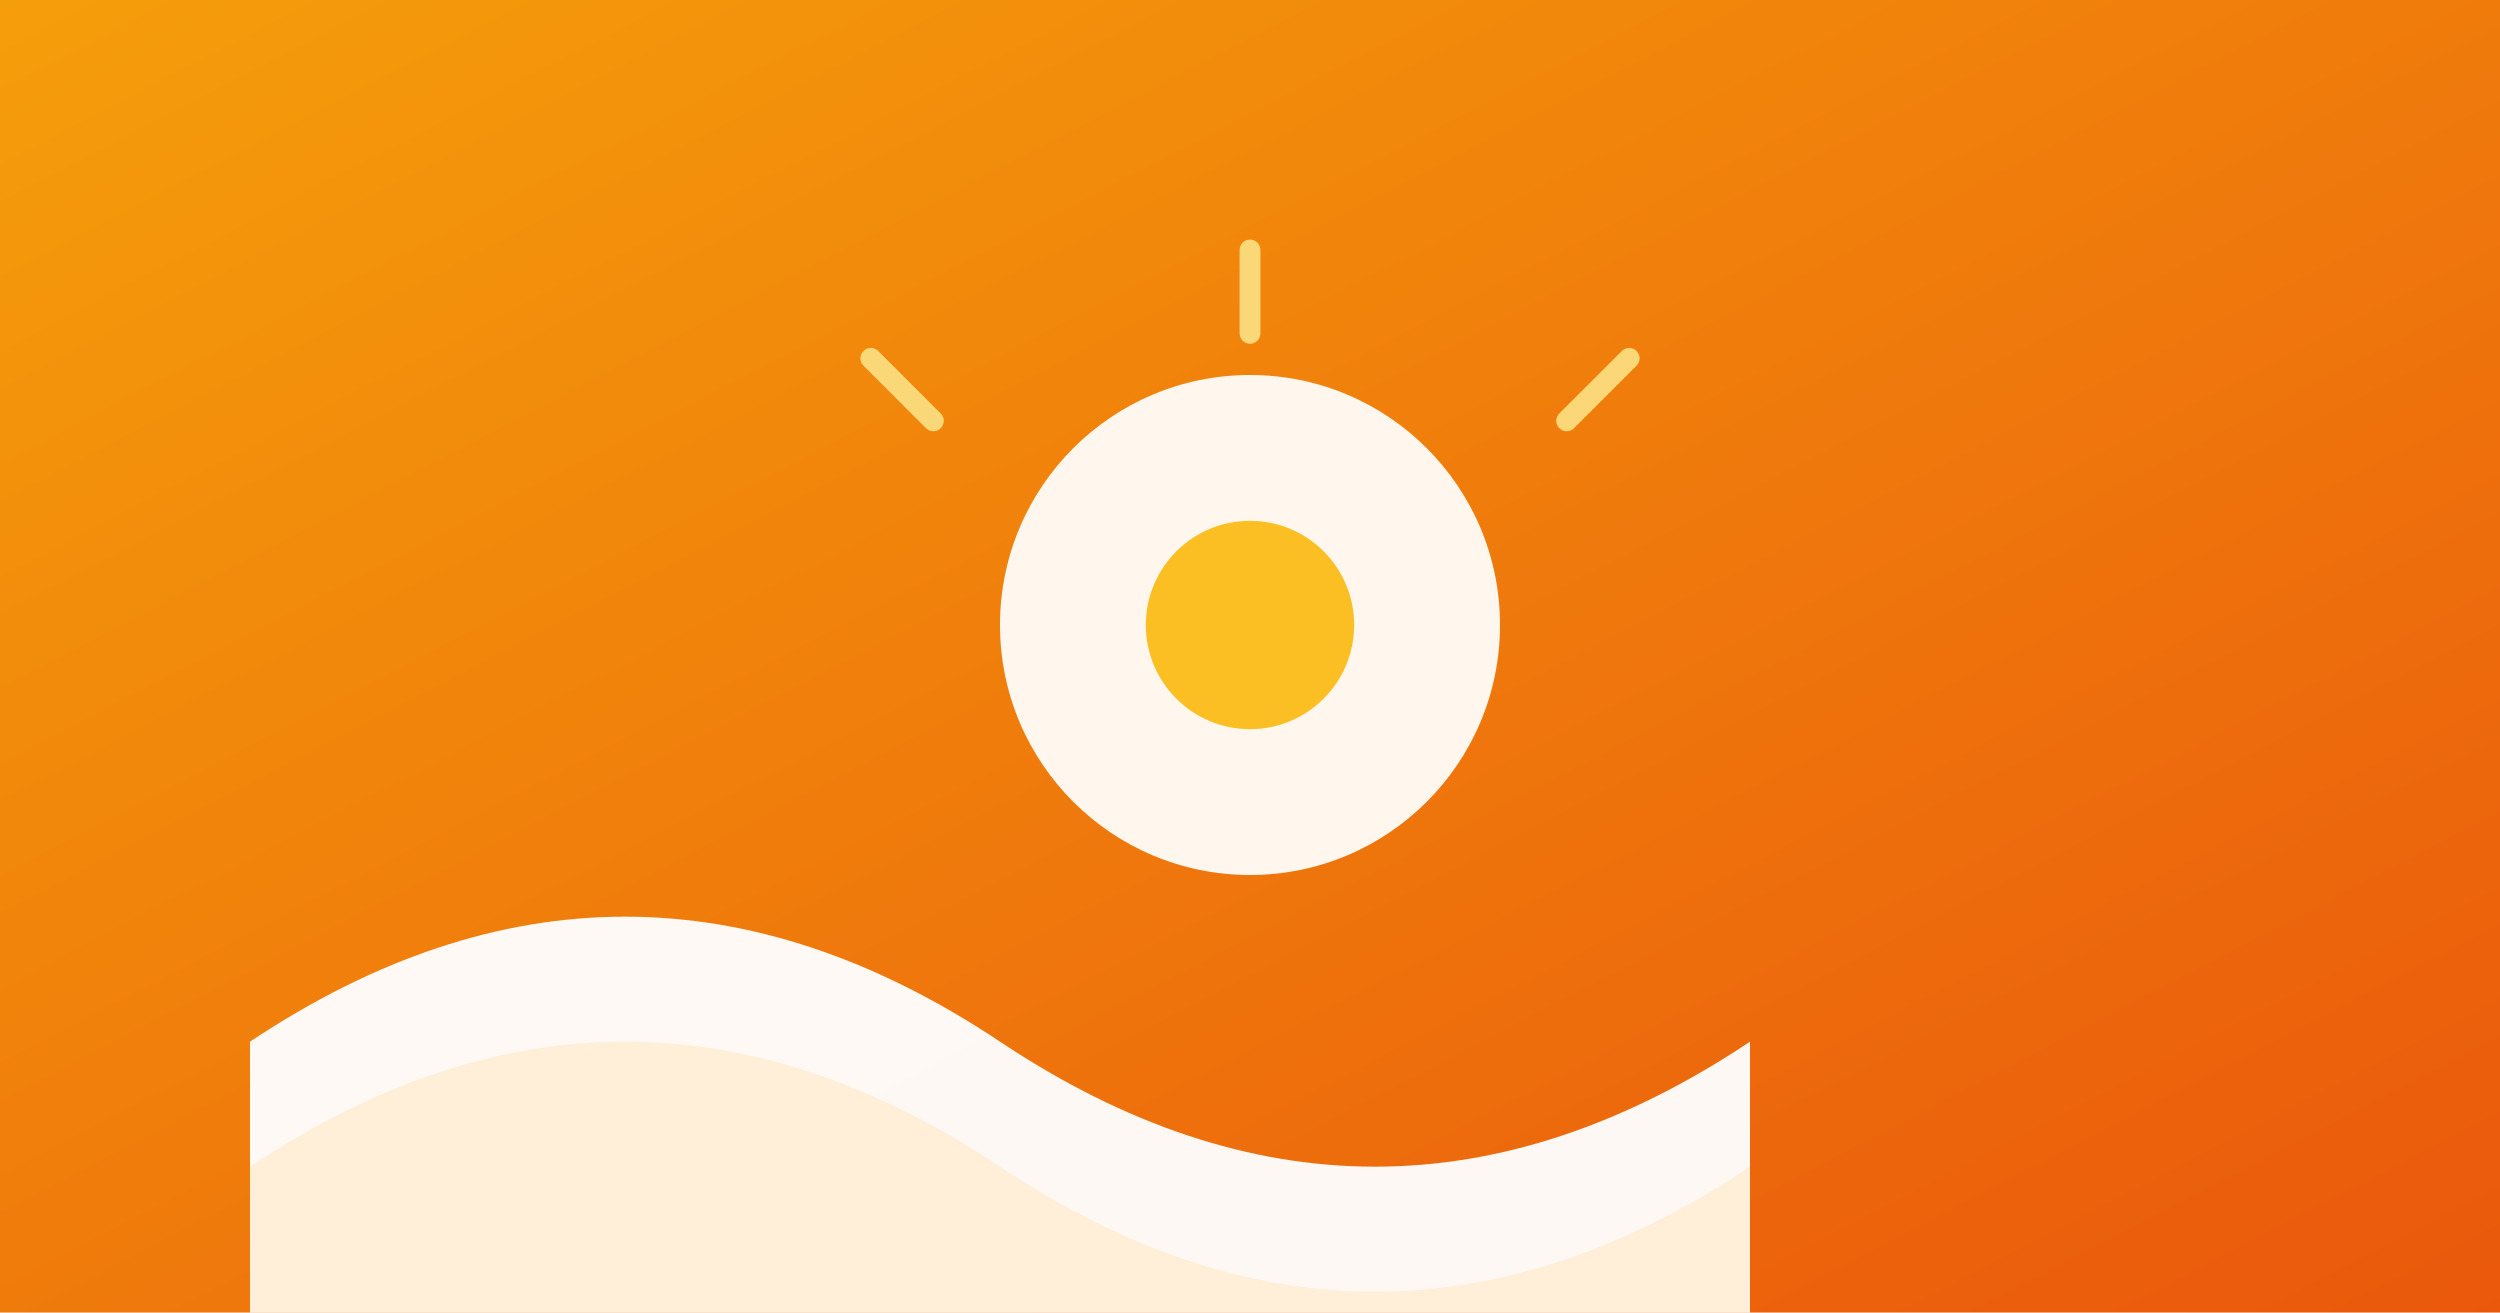
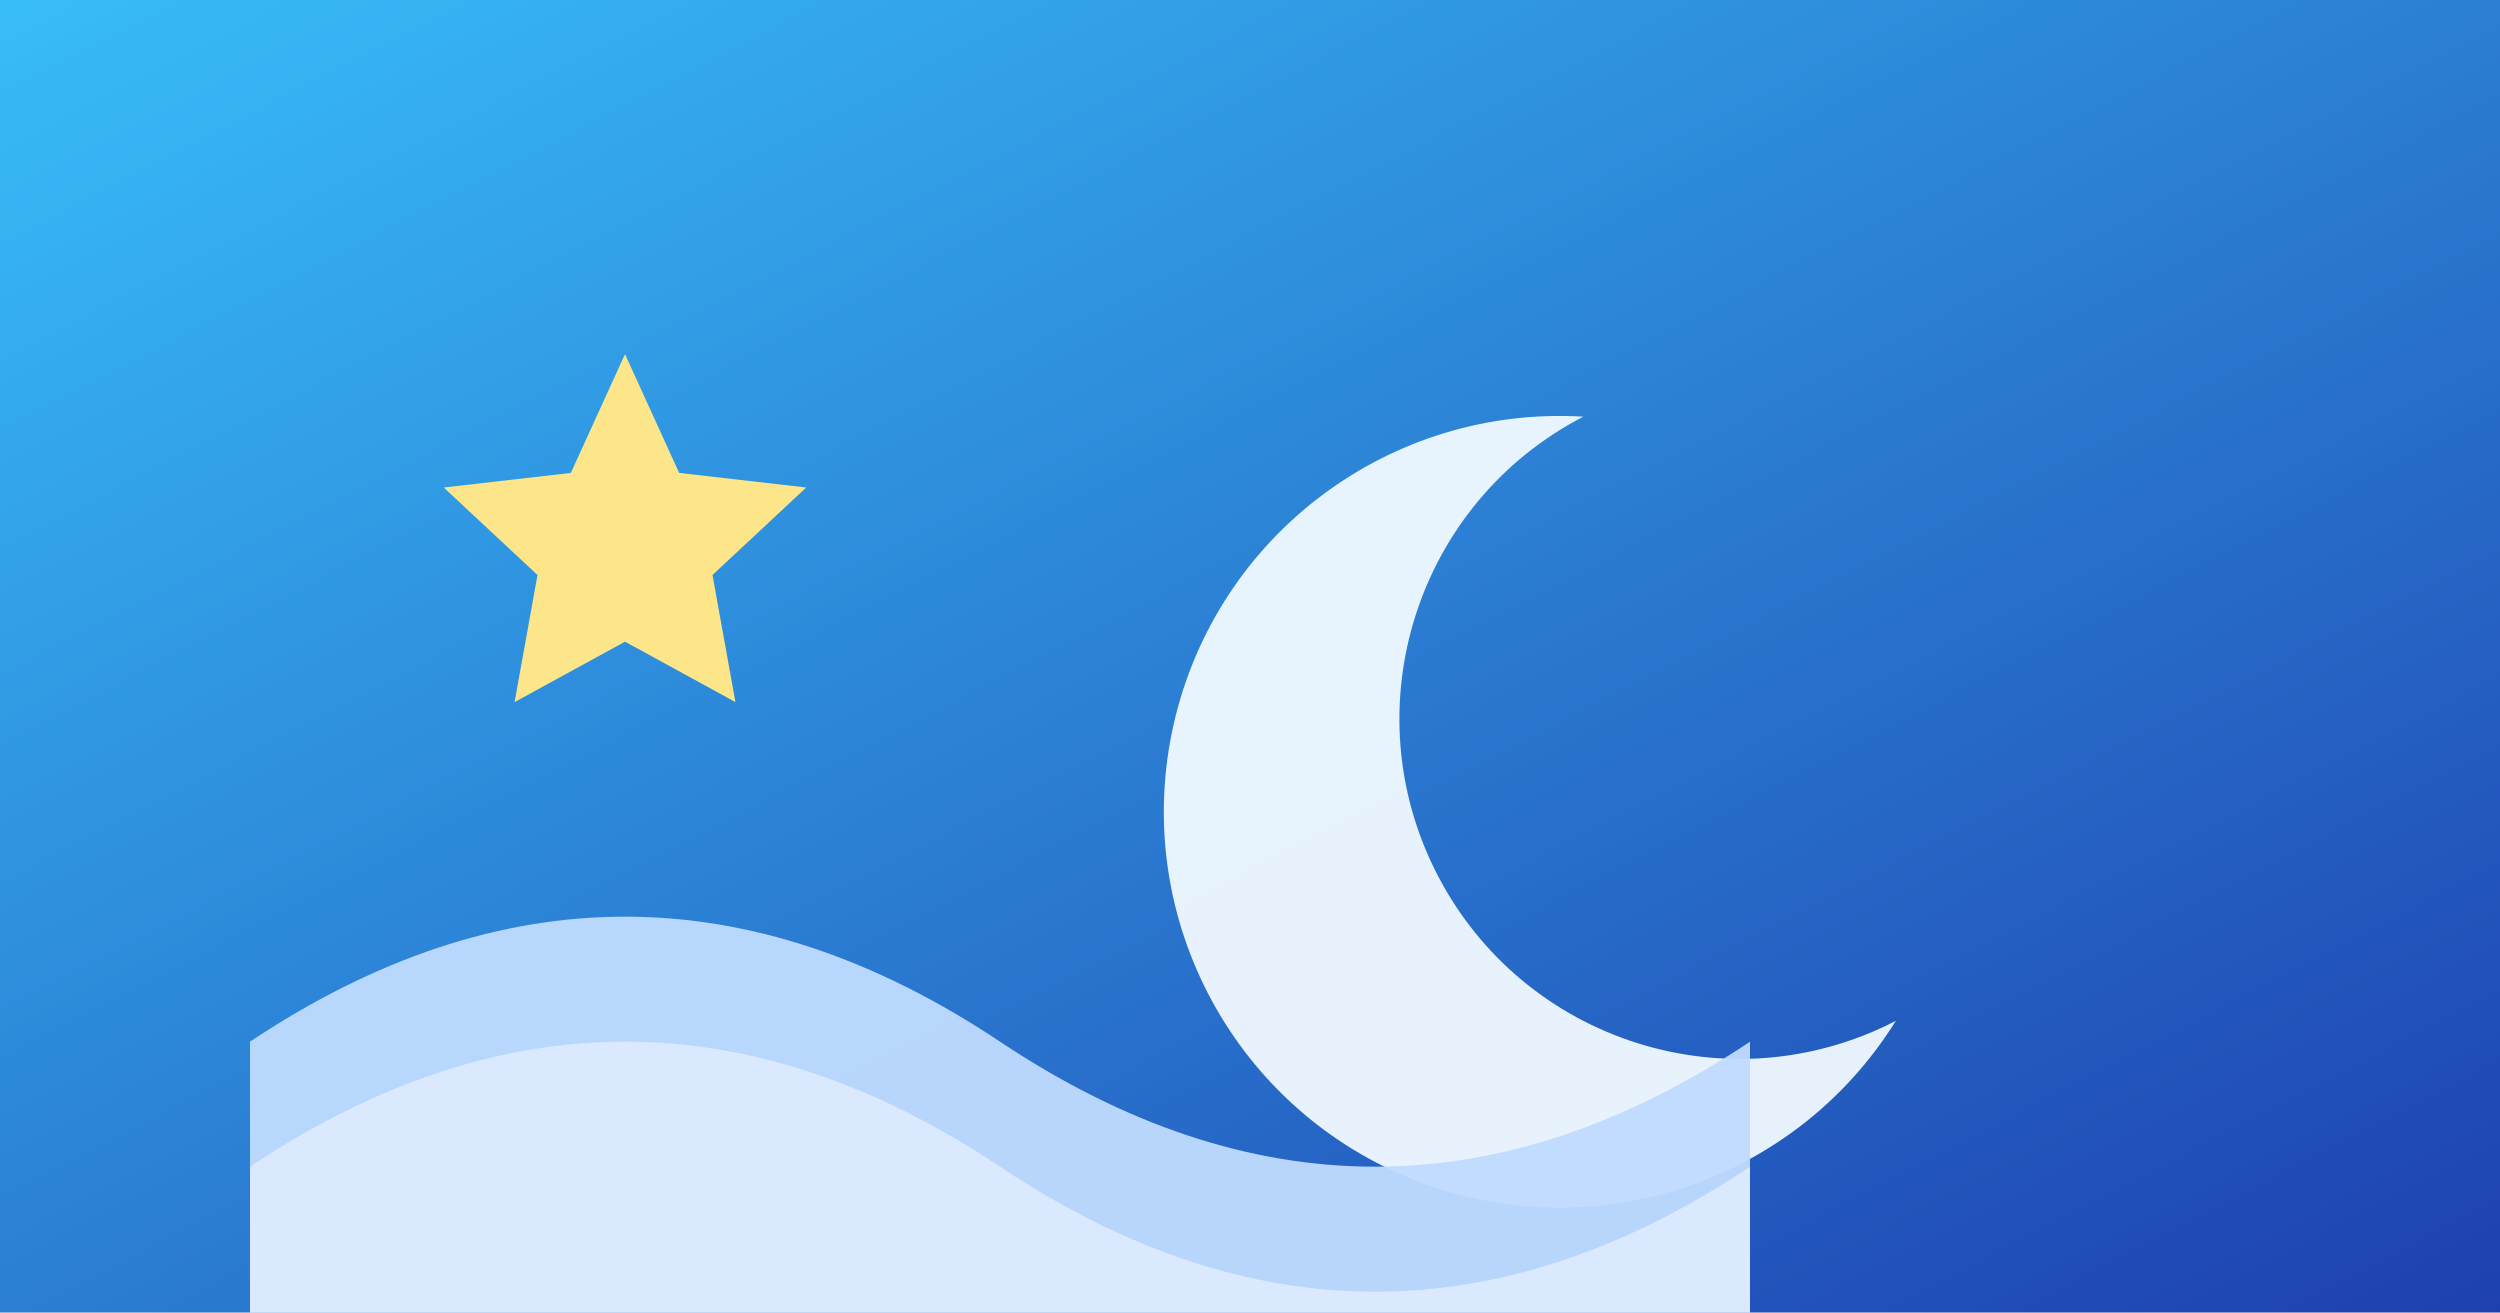
<svg xmlns="http://www.w3.org/2000/svg" viewBox="0 0 1200 630" role="img" aria-label="欢迎来到我的博客 封面">
  <defs>
-     <linearGradient id="g1" x1="0" y1="0" x2="1" y2="1">
-       <stop offset="0" stop-color="#f59e0b" />
-       <stop offset="1" stop-color="#ea580c" />
+     <linearGradient id="cg" x1="0" y1="0" x2="1" y2="1">
+       <stop offset="0" stop-color="#38bdf8" />
+       <stop offset="1" stop-color="#1e40af" />
    </linearGradient>
  </defs>
-   <rect width="1200" height="630" fill="url(#g1)" />
-   <g stroke="#fde68a" stroke-width="10" stroke-linecap="round" opacity="0.85">
-     <line x1="600" y1="120" x2="600" y2="160" />
-     <line x1="418" y1="172" x2="448" y2="202" />
-     <line x1="782" y1="172" x2="752" y2="202" />
-   </g>
-   <circle cx="600" cy="300" r="120" fill="#fff7ed" />
-   <circle cx="600" cy="300" r="50" fill="#fbbf24" />
-   <path d="M120 500c120-80 240-80 360 0s240 80 360 0v130H120z" fill="#ffffff" opacity="0.95" />
-   <path d="M120 560c120-80 240-80 360 0s240 80 360 0v70H120z" fill="#ffedd5" opacity="0.9" />
+   <rect width="1200" height="630" fill="url(#cg)" />
+   <path d="M760 200a190 190 0 1 0 150 290 150 150 0 1 1-150-290z" fill="#f0f9ff" opacity="0.95" />
+   <path d="M300 170l26 57 61 7-45 42 11 61-53-29-53 29 11-61-45-42 61-7z" fill="#fde68a" />
+   <path d="M120 500c120-80 240-80 360 0s240 80 360 0v130H120z" fill="#bfdbfe" opacity="0.95" />
+   <path d="M120 560c120-80 240-80 360 0s240 80 360 0v70H120z" fill="#dbeafe" opacity="0.95" />
</svg>
